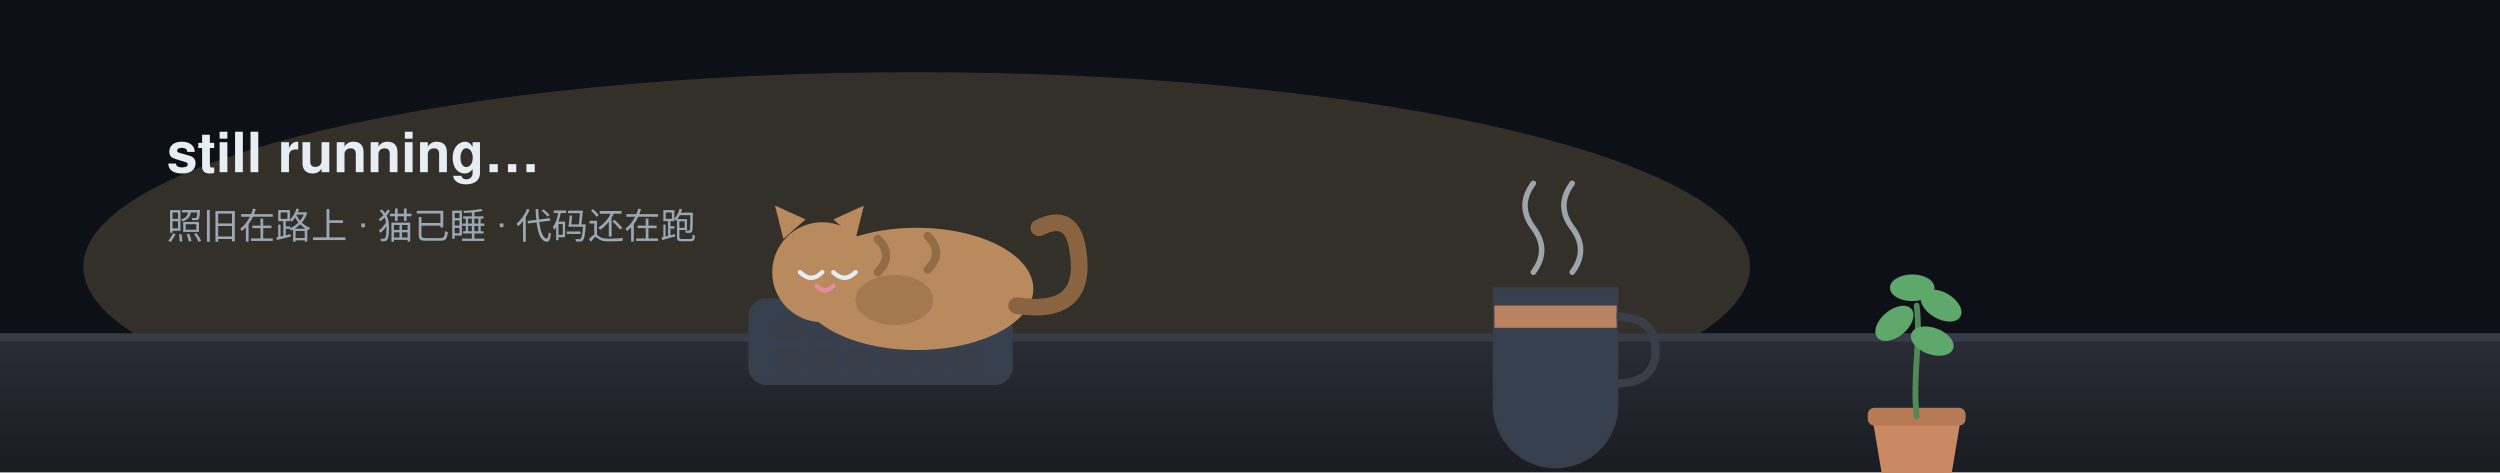
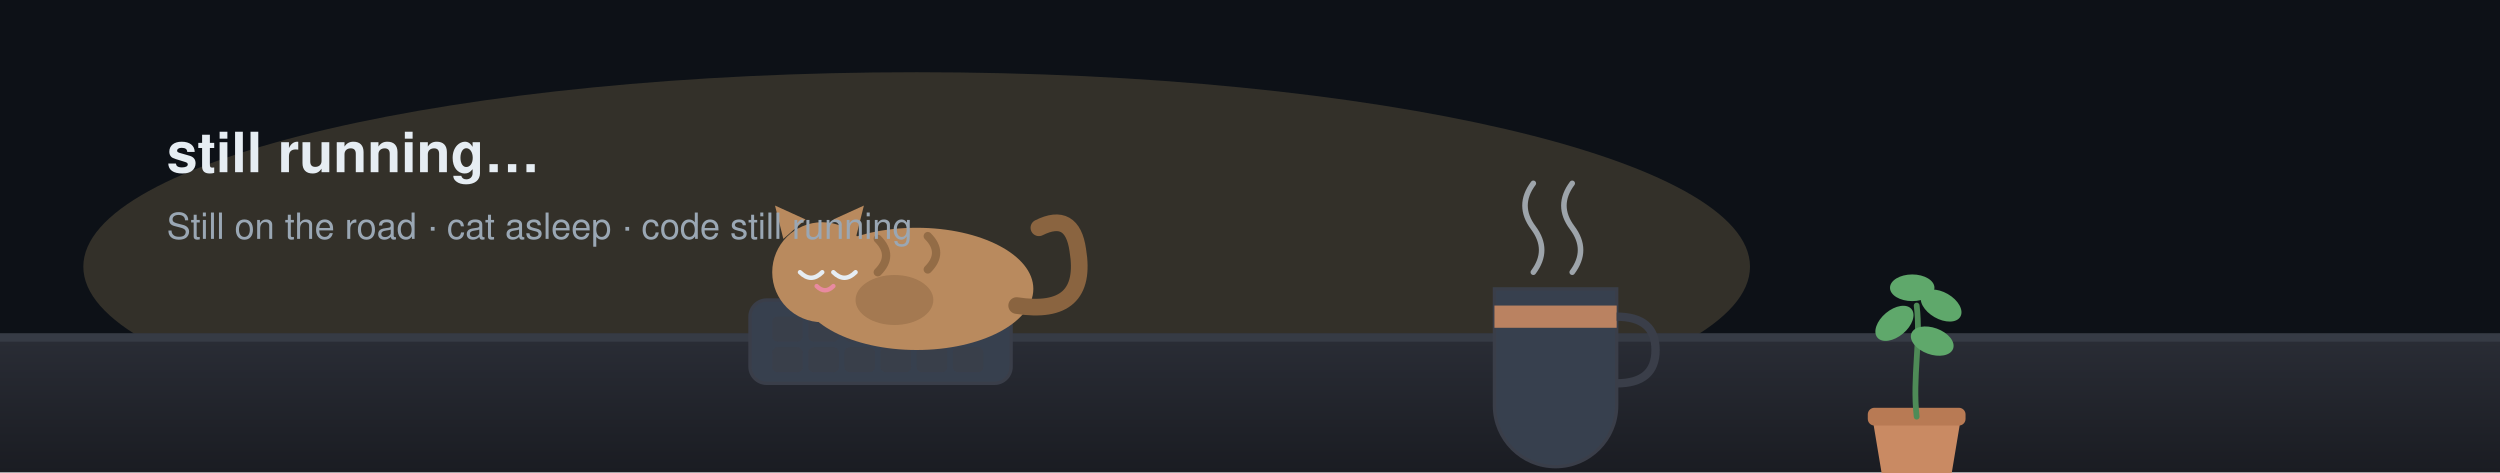
<svg xmlns="http://www.w3.org/2000/svg" viewBox="0 0 900 170" width="900" height="170" font-family="Segoe UI, Microsoft YaHei, PingFang SC, Hiragino Sans GB, Noto Sans SC, Helvetica, Arial, sans-serif">
  <defs>
    <linearGradient id="sky" x1="0" y1="0" x2="0" y2="1">
      <stop offset="0" stop-color="#0A1020" />
      <stop offset="1" stop-color="#141E36" />
    </linearGradient>
    <linearGradient id="desk" x1="0" y1="0" x2="0" y2="1">
      <stop offset="0" stop-color="#2A2D36" />
      <stop offset="1" stop-color="#1A1C22" />
    </linearGradient>
  </defs>
  <rect x="0" y="0" width="900" height="170" fill="#0D1117" />
  <ellipse cx="330" cy="96" rx="300" ry="70" fill="#FFD98A" opacity="0.16" />
  <rect x="0" y="120" width="900" height="50" fill="url(#desk)" />
  <rect x="0" y="120" width="900" height="3" fill="#3A3E49" opacity="0.8" />
  <rect x="270" y="108" width="94" height="30" rx="6" fill="#37404E" stroke="#3A3E49" stroke-width="1.2" />
  <rect x="278" y="114" width="11" height="9" rx="2" fill="#3A3E49" opacity="0.85" />
  <rect x="291" y="114" width="11" height="9" rx="2" fill="#3A3E49" opacity="0.85" />
  <rect x="304" y="114" width="11" height="9" rx="2" fill="#3A3E49" opacity="0.85" />
  <rect x="317" y="114" width="11" height="9" rx="2" fill="#3A3E49" opacity="0.85" />
  <rect x="330" y="114" width="11" height="9" rx="2" fill="#3A3E49" opacity="0.85" />
  <rect x="343" y="114" width="11" height="9" rx="2" fill="#3A3E49" opacity="0.85" />
  <rect x="278" y="125" width="11" height="9" rx="2" fill="#3A3E49" opacity="0.85" />
  <rect x="291" y="125" width="11" height="9" rx="2" fill="#3A3E49" opacity="0.85" />
  <rect x="304" y="125" width="11" height="9" rx="2" fill="#3A3E49" opacity="0.85" />
  <rect x="317" y="125" width="11" height="9" rx="2" fill="#3A3E49" opacity="0.85" />
  <rect x="330" y="125" width="11" height="9" rx="2" fill="#3A3E49" opacity="0.85" />
  <rect x="343" y="125" width="11" height="9" rx="2" fill="#3A3E49" opacity="0.85" />
  <g transform="translate(330,104)">
    <ellipse cx="0" cy="0" rx="42" ry="22" fill="#B98A5E" />
    <path d="M36 6 q26 4 22 -20 q-2 -14 -14 -8" fill="none" stroke="#8A6440" stroke-width="6" stroke-linecap="round">
      <animateTransform attributeName="transform" type="rotate" values="0 36 6;-8 36 6;0 36 6" dur="3.2s" repeatCount="indefinite" />
    </path>
    <path d="M-14 -18 q6 6 0 12 M4 -19 q6 6 0 12" stroke="#8A6440" stroke-width="3" fill="none" stroke-linecap="round" opacity="0.8" />
    <circle cx="-34" cy="-6" r="18" fill="#B98A5E" />
    <path d="M-48 -18 l-3 -12 l11 5 z" fill="#B98A5E" />
    <path d="M-22 -18 l3 -12 l-11 5 z" fill="#B98A5E" />
    <path d="M-42 -6 q4 4 8 0" stroke="#E6EDF3" stroke-width="1.6" fill="none" stroke-linecap="round" />
    <path d="M-30 -6 q4 4 8 0" stroke="#E6EDF3" stroke-width="1.6" fill="none" stroke-linecap="round" />
    <path d="M-36 -1 q3 3 6 0" stroke="#E98AA0" stroke-width="1.6" fill="none" stroke-linecap="round" />
    <ellipse cx="-8" cy="4" rx="14" ry="9" fill="#8A6440" opacity="0.45">
      <animate attributeName="ry" values="9;11;9" dur="2.6s" repeatCount="indefinite" />
    </ellipse>
    <g fill="#9AA7B4" font-family="Segoe UI, Microsoft YaHei, PingFang SC, Hiragino Sans GB, Noto Sans SC, Helvetica, Arial, sans-serif" font-weight="700">
      <text x="-64" y="-30" font-size="13" opacity="0">
        <animate attributeName="opacity" values="0;1;0" dur="3.6s" begin="0s" repeatCount="indefinite" />Z</text>
      <text x="-78" y="-46" font-size="16" opacity="0">
        <animate attributeName="opacity" values="0;1;0" dur="3.6s" begin="1.2s" repeatCount="indefinite" />Z</text>
      <text x="-94" y="-64" font-size="19" opacity="0">
        <animate attributeName="opacity" values="0;1;0" dur="3.6s" begin="2.4s" repeatCount="indefinite" />Z</text>
    </g>
  </g>
  <g transform="translate(560,150)">
    <path d="M-22 -46 H22 V-4 A16 16 0 0 1 -22 -4 Z" fill="#37404E" stroke="#3A3E49" stroke-width="1.2" />
    <path d="M-22 -40 H22 V-32 H-22 Z" fill="#C98A63" opacity="0.9" />
    <path d="M22 -36 q14 0 14 12 q0 12 -14 12" fill="none" stroke="#3A3E49" stroke-width="3" />
    <g stroke="#CBD5E1" stroke-width="2" fill="none" opacity="0.7" stroke-linecap="round">
      <path d="M-8 -52 q6 -8 0 -16 q-6 -8 0 -16">
        <animate attributeName="opacity" values="0.1;0.7;0.1" dur="3.4s" repeatCount="indefinite" />
      </path>
      <path d="M6 -52 q6 -8 0 -16 q-6 -8 0 -16">
        <animate attributeName="opacity" values="0.4;0.1;0.4" dur="3.4s" repeatCount="indefinite" />
      </path>
    </g>
  </g>
  <g transform="translate(690,150) scale(0.8)">
    <path d="M-20 0 H20 L15 30 H-15 Z" fill="#C98A63" />
    <rect x="-22" y="-4" width="44" height="8" rx="3" fill="#B87A54" />
    <path d="M0 0 C-2 -18 2 -34 0 -50" stroke="#4E8B57" stroke-width="2.6" fill="none" stroke-linecap="round" />
    <ellipse cx="-10" cy="-42" rx="10" ry="6" fill="#5FA86B" transform="rotate(-40 -10 -42)" />
    <ellipse cx="11" cy="-50" rx="10" ry="6" fill="#5FA86B" transform="rotate(30 11 -50)" />
    <ellipse cx="-2" cy="-58" rx="10" ry="6" fill="#5FA86B" transform="rotate(0 -2 -58)" />
    <ellipse cx="7" cy="-34" rx="10" ry="6" fill="#5FA86B" transform="rotate(20 7 -34)" />
  </g>
  <text x="60" y="62" font-size="20" font-weight="700" fill="#E6EDF3">still running…</text>
-   <text x="60" y="86" font-size="13" fill="#9AA7B4">照旧在路上 · 猫已睡 · 代码还在跑</text>
+   <text x="60" y="86" font-size="13" fill="#9AA7B4">Still on the road · cat asleep · code still running</text>
</svg>
